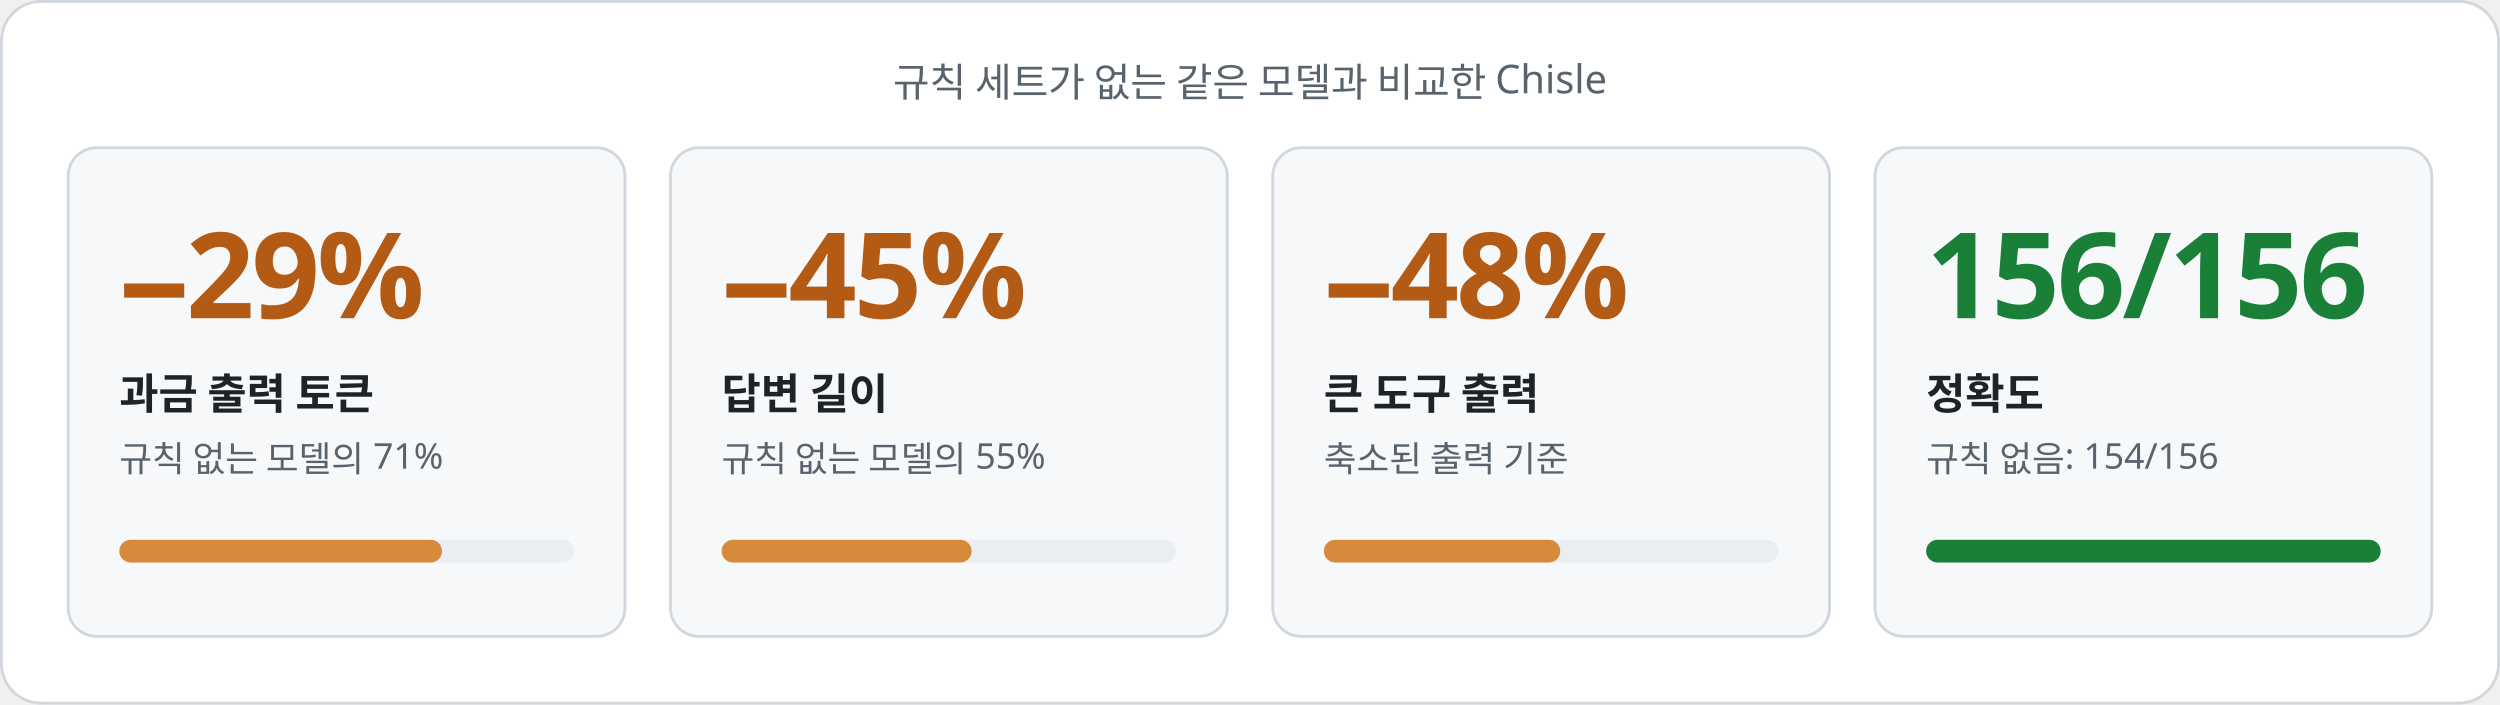
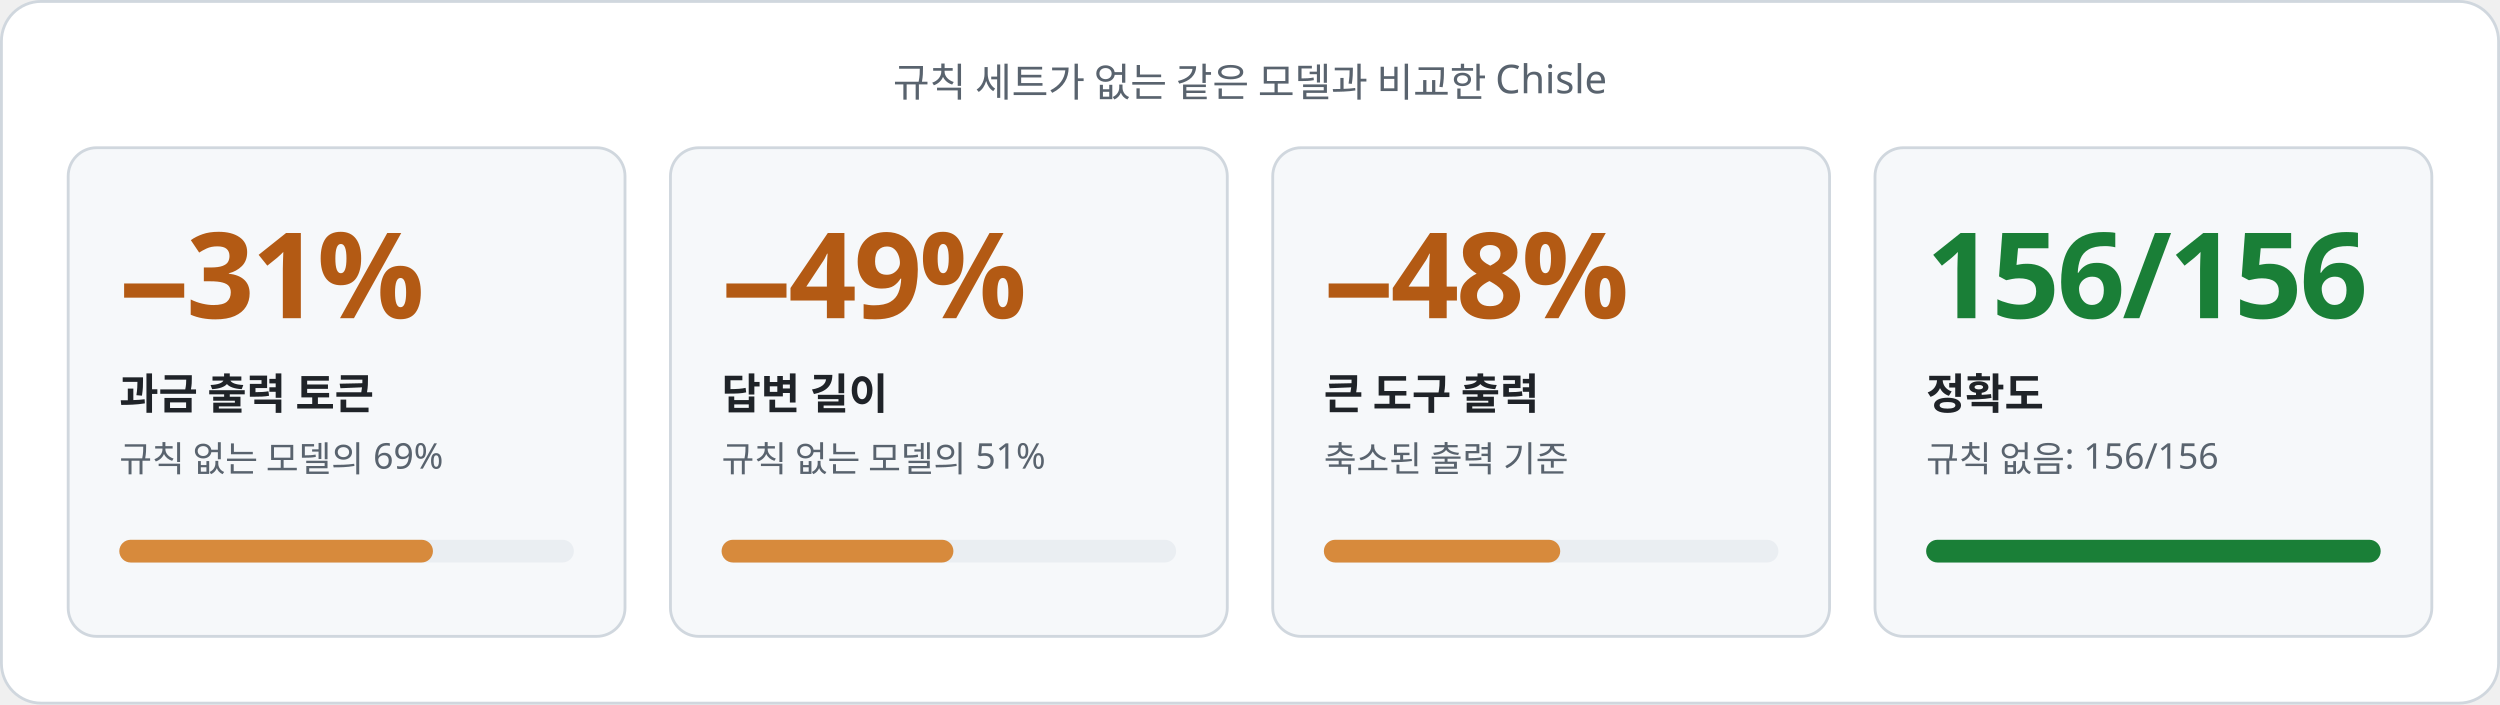
- <svg xmlns="http://www.w3.org/2000/svg" width="880" height="248" viewBox="0 0 880 248" font-family="-apple-system,BlinkMacSystemFont,'Segoe UI','Noto Sans',Helvetica,Arial,sans-serif" xml:space="preserve" role="img" aria-label="Chisle versus the same model with no ruleset: 29% fewer billed output tokens, answers 45% shorter, oversized tool output 48% smaller, accuracy 156 of 156 versus 154 of 156.">
+ <svg xmlns="http://www.w3.org/2000/svg" width="880" height="248" viewBox="0 0 880 248" font-family="-apple-system,BlinkMacSystemFont,'Segoe UI','Noto Sans',Helvetica,Arial,sans-serif" xml:space="preserve" role="img" aria-label="Chisle versus the same model with no ruleset: 31% fewer billed output tokens, answers 49% shorter, oversized tool output 48% smaller, accuracy 156 of 156, the same as the bare model.">
  <rect x="0.5" y="0.5" width="879" height="247" rx="14" fill="#ffffff" stroke="#d0d7de" />
  <text x="440" y="34" font-size="14" fill="#59636e" text-anchor="middle">규칙 세트가 없는 같은 모델과 비교한 Chisle</text>
  <g>
    <animate attributeName="opacity" values="0;0;1" keyTimes="0;0.000;1" dur="0.6s" fill="freeze" />
    <animateTransform attributeName="transform" type="translate" values="0 10;0 10;0 0" keyTimes="0;0.000;1" dur="0.6s" fill="freeze" calcMode="spline" keySplines="0 0 1 1;0.2 0.7 0.2 1" />
    <rect x="24" y="52" width="196" height="172" rx="10" fill="#f6f8fa" stroke="#d0d7de" />
-     <text x="42" y="112" font-size="42" font-weight="800" letter-spacing="-1" fill="#b35a14">−29%</text>
+     <text x="42" y="112" font-size="42" font-weight="800" letter-spacing="-1" fill="#b35a14">−31%</text>
    <text x="42" y="144" font-size="15" font-weight="600" fill="#1f2328">과금 출력 토큰</text>
-     <text x="42" y="166" font-size="12.5" fill="#59636e">규칙 없는 모델의 71%</text>
+     <text x="42" y="166" font-size="12.5" fill="#59636e">규칙 없는 모델의 69%</text>
    <rect x="42" y="190" width="160" height="8" rx="4" fill="#eaeef2" />
-     <rect x="42" y="190" width="113.6" height="8" rx="4" fill="#d78a3c">
-       <animate attributeName="width" values="160;160;113.6;113.6" keyTimes="0;0.2;0.5;1" dur="5s" repeatCount="indefinite" calcMode="spline" keySplines="0.4 0 0.2 1;0.4 0 0.2 1;0.4 0 0.2 1" />
+     <rect x="42" y="190" width="110.4" height="8" rx="4" fill="#d78a3c">
+       <animate attributeName="width" values="160;160;110.4;110.4" keyTimes="0;0.2;0.5;1" dur="5s" repeatCount="indefinite" calcMode="spline" keySplines="0.4 0 0.2 1;0.4 0 0.2 1;0.4 0 0.2 1" />
    </rect>
  </g>
  <g>
    <animate attributeName="opacity" values="0;0;1" keyTimes="0;0.200;1" dur="0.75s" fill="freeze" />
    <animateTransform attributeName="transform" type="translate" values="0 10;0 10;0 0" keyTimes="0;0.200;1" dur="0.75s" fill="freeze" calcMode="spline" keySplines="0 0 1 1;0.2 0.7 0.2 1" />
    <rect x="236" y="52" width="196" height="172" rx="10" fill="#f6f8fa" stroke="#d0d7de" />
-     <text x="254" y="112" font-size="42" font-weight="800" letter-spacing="-1" fill="#b35a14">−45%</text>
+     <text x="254" y="112" font-size="42" font-weight="800" letter-spacing="-1" fill="#b35a14">−49%</text>
    <text x="254" y="144" font-size="15" font-weight="600" fill="#1f2328">답변 길이</text>
-     <text x="254" y="166" font-size="12.5" fill="#59636e">규칙 없는 모델의 55%</text>
+     <text x="254" y="166" font-size="12.5" fill="#59636e">규칙 없는 모델의 51%</text>
    <rect x="254" y="190" width="160" height="8" rx="4" fill="#eaeef2" />
-     <rect x="254" y="190" width="88" height="8" rx="4" fill="#d78a3c">
-       <animate attributeName="width" values="160;160;88;88" keyTimes="0;0.2;0.5;1" dur="5s" repeatCount="indefinite" calcMode="spline" keySplines="0.4 0 0.2 1;0.4 0 0.2 1;0.4 0 0.2 1" />
+     <rect x="254" y="190" width="81.6" height="8" rx="4" fill="#d78a3c">
+       <animate attributeName="width" values="160;160;81.6;81.6" keyTimes="0;0.2;0.5;1" dur="5s" repeatCount="indefinite" calcMode="spline" keySplines="0.4 0 0.2 1;0.4 0 0.2 1;0.4 0 0.2 1" />
    </rect>
  </g>
  <g>
    <animate attributeName="opacity" values="0;0;1" keyTimes="0;0.333;1" dur="0.9s" fill="freeze" />
    <animateTransform attributeName="transform" type="translate" values="0 10;0 10;0 0" keyTimes="0;0.333;1" dur="0.9s" fill="freeze" calcMode="spline" keySplines="0 0 1 1;0.2 0.7 0.2 1" />
    <rect x="448" y="52" width="196" height="172" rx="10" fill="#f6f8fa" stroke="#d0d7de" />
    <text x="466" y="112" font-size="42" font-weight="800" letter-spacing="-1" fill="#b35a14">−48%</text>
    <text x="466" y="144" font-size="15" font-weight="600" fill="#1f2328">큰 도구 출력</text>
    <text x="466" y="166" font-size="12.5" fill="#59636e">축소된 출력 기준</text>
    <rect x="466" y="190" width="160" height="8" rx="4" fill="#eaeef2" />
    <rect x="466" y="190" width="83.2" height="8" rx="4" fill="#d78a3c">
      <animate attributeName="width" values="160;160;83.2;83.2" keyTimes="0;0.2;0.5;1" dur="5s" repeatCount="indefinite" calcMode="spline" keySplines="0.4 0 0.2 1;0.4 0 0.2 1;0.4 0 0.2 1" />
    </rect>
  </g>
  <g>
    <animate attributeName="opacity" values="0;0;1" keyTimes="0;0.429;1" dur="1.05s" fill="freeze" />
    <animateTransform attributeName="transform" type="translate" values="0 10;0 10;0 0" keyTimes="0;0.429;1" dur="1.05s" fill="freeze" calcMode="spline" keySplines="0 0 1 1;0.2 0.7 0.2 1" />
    <rect x="660" y="52" width="196" height="172" rx="10" fill="#f6f8fa" stroke="#d0d7de" />
    <text x="678" y="112" font-size="42" font-weight="800" letter-spacing="-1" fill="#1a7f37">156/156</text>
    <text x="678" y="144" font-size="15" font-weight="600" fill="#1f2328">정확도</text>
-     <text x="678" y="166" font-size="12.5" fill="#59636e">규칙 없음: 154/156</text>
+     <text x="678" y="166" font-size="12.5" fill="#59636e">규칙 없음: 156/156</text>
    <rect x="678" y="190" width="160" height="8" rx="4" fill="#eaeef2" />
    <rect x="678" y="190" width="160" height="8" rx="4" fill="#1a7f37" />
  </g>
</svg>
